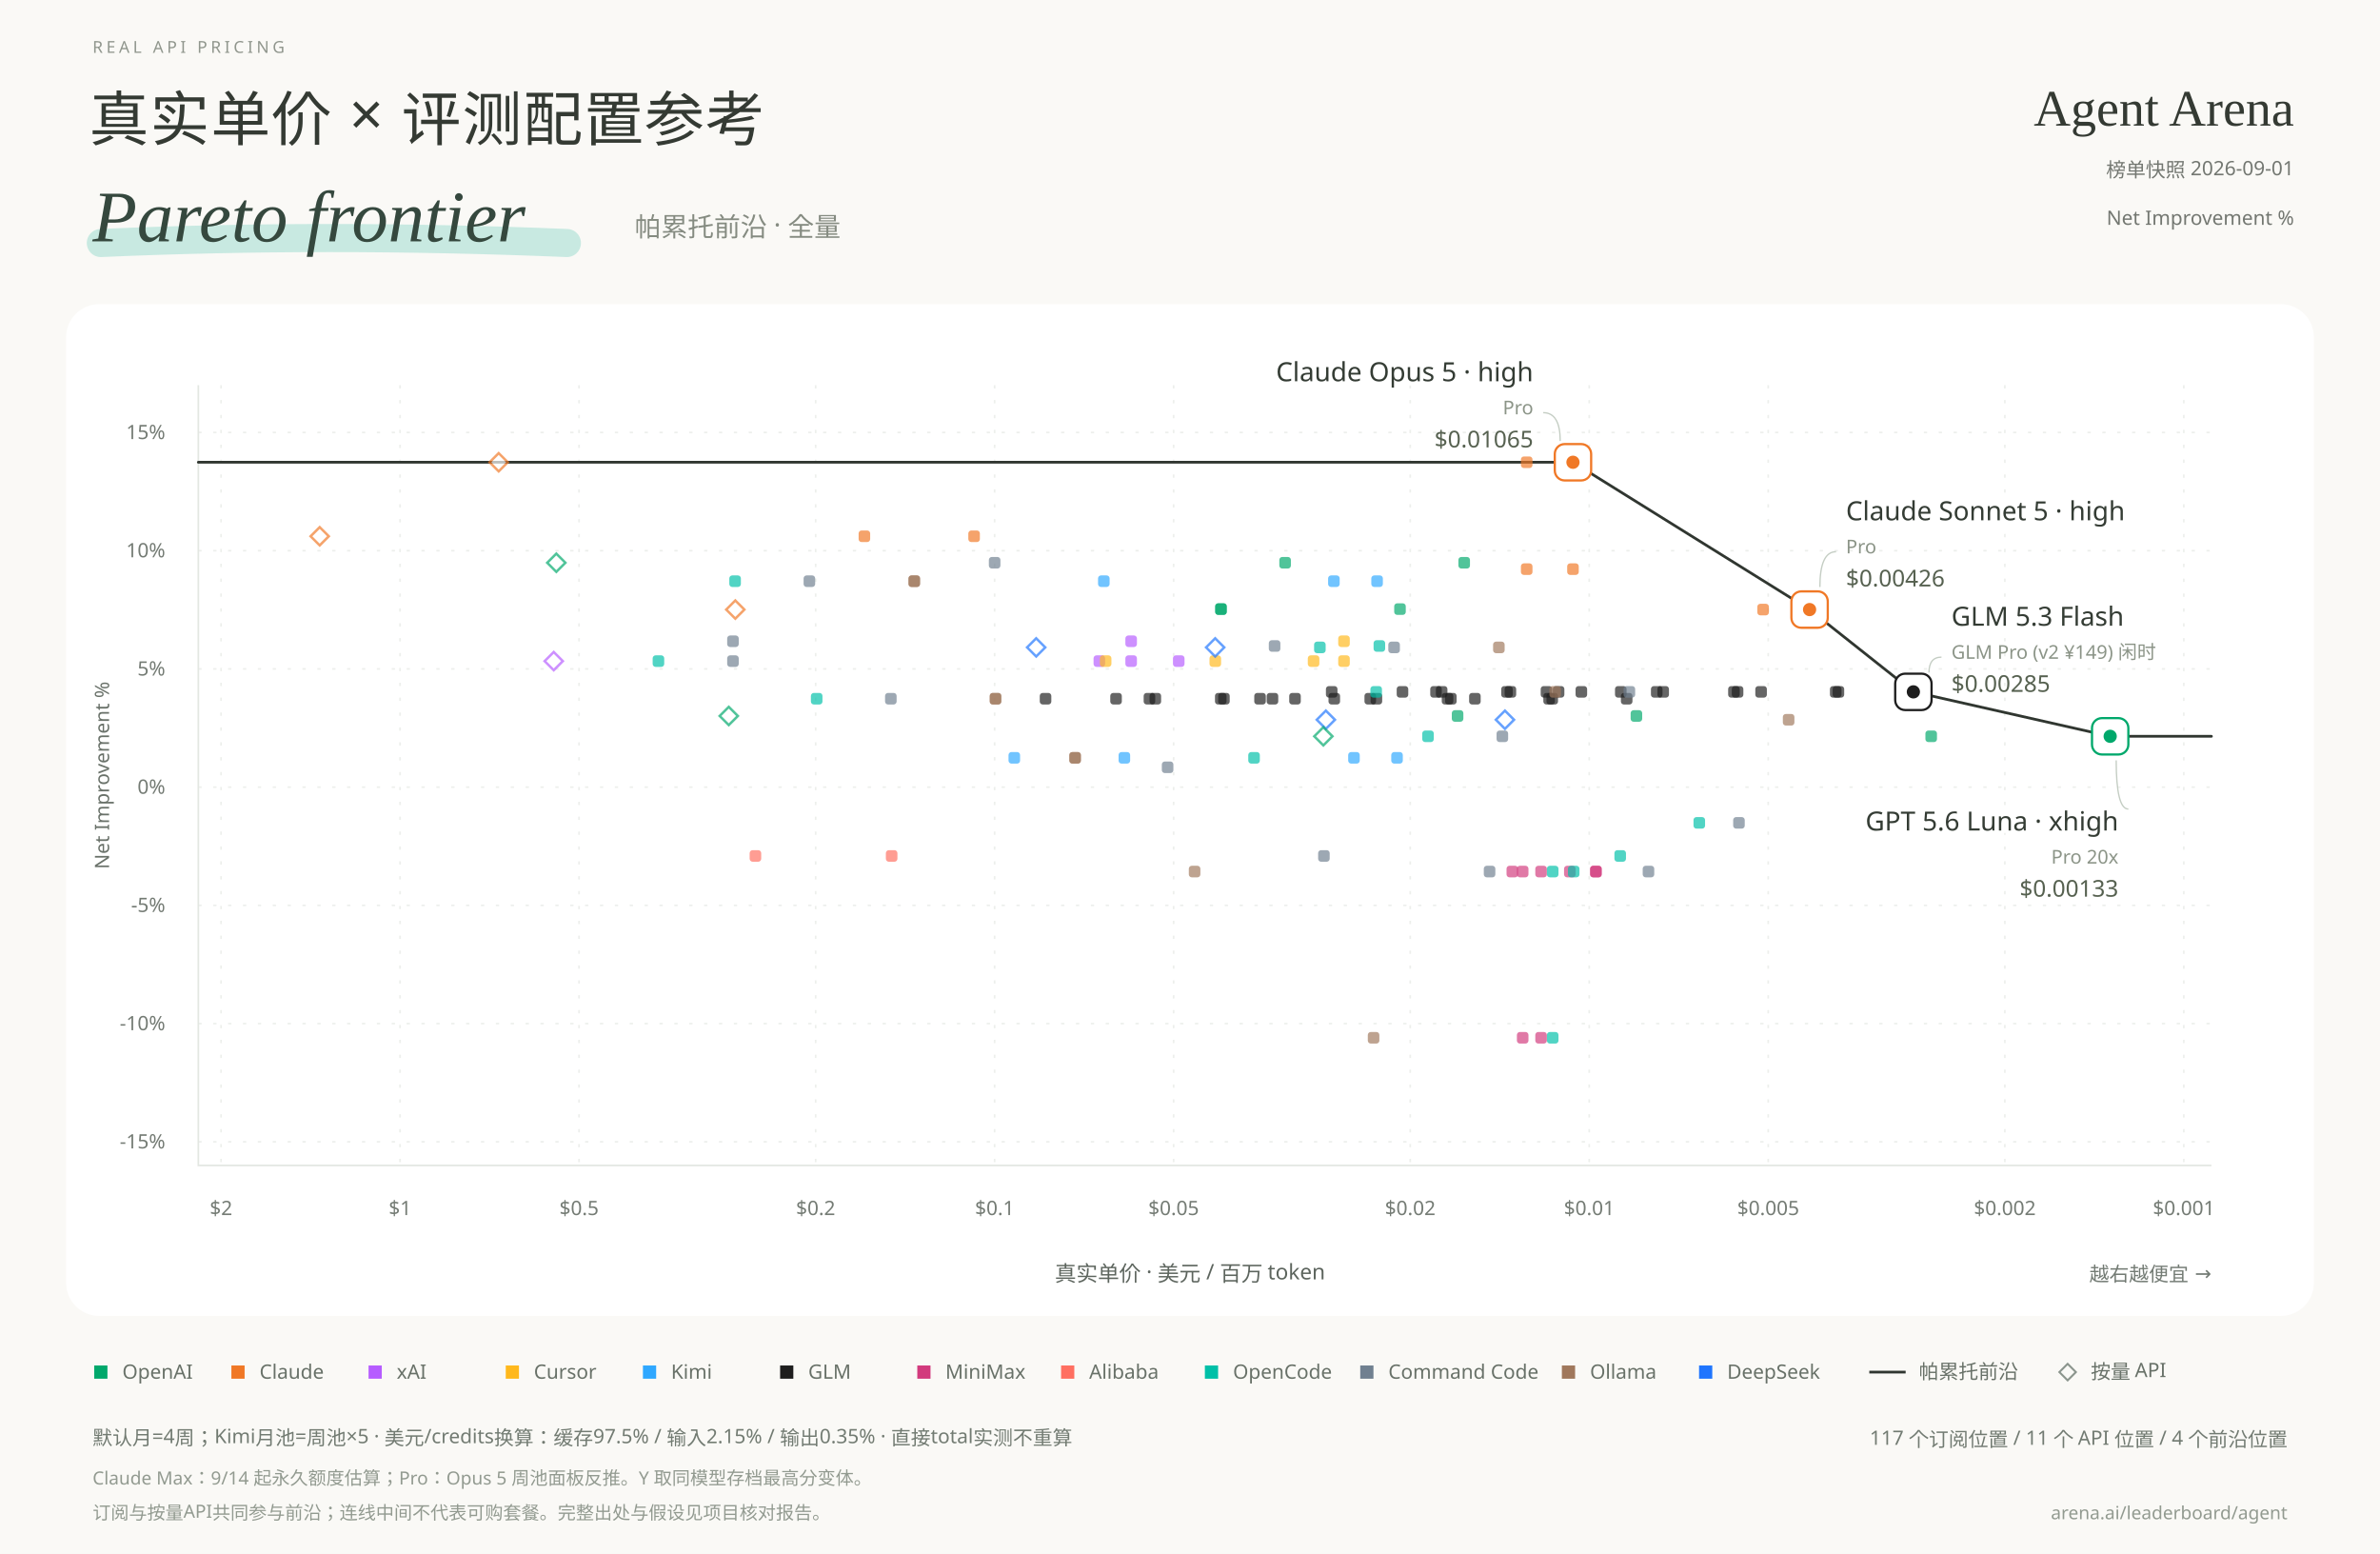
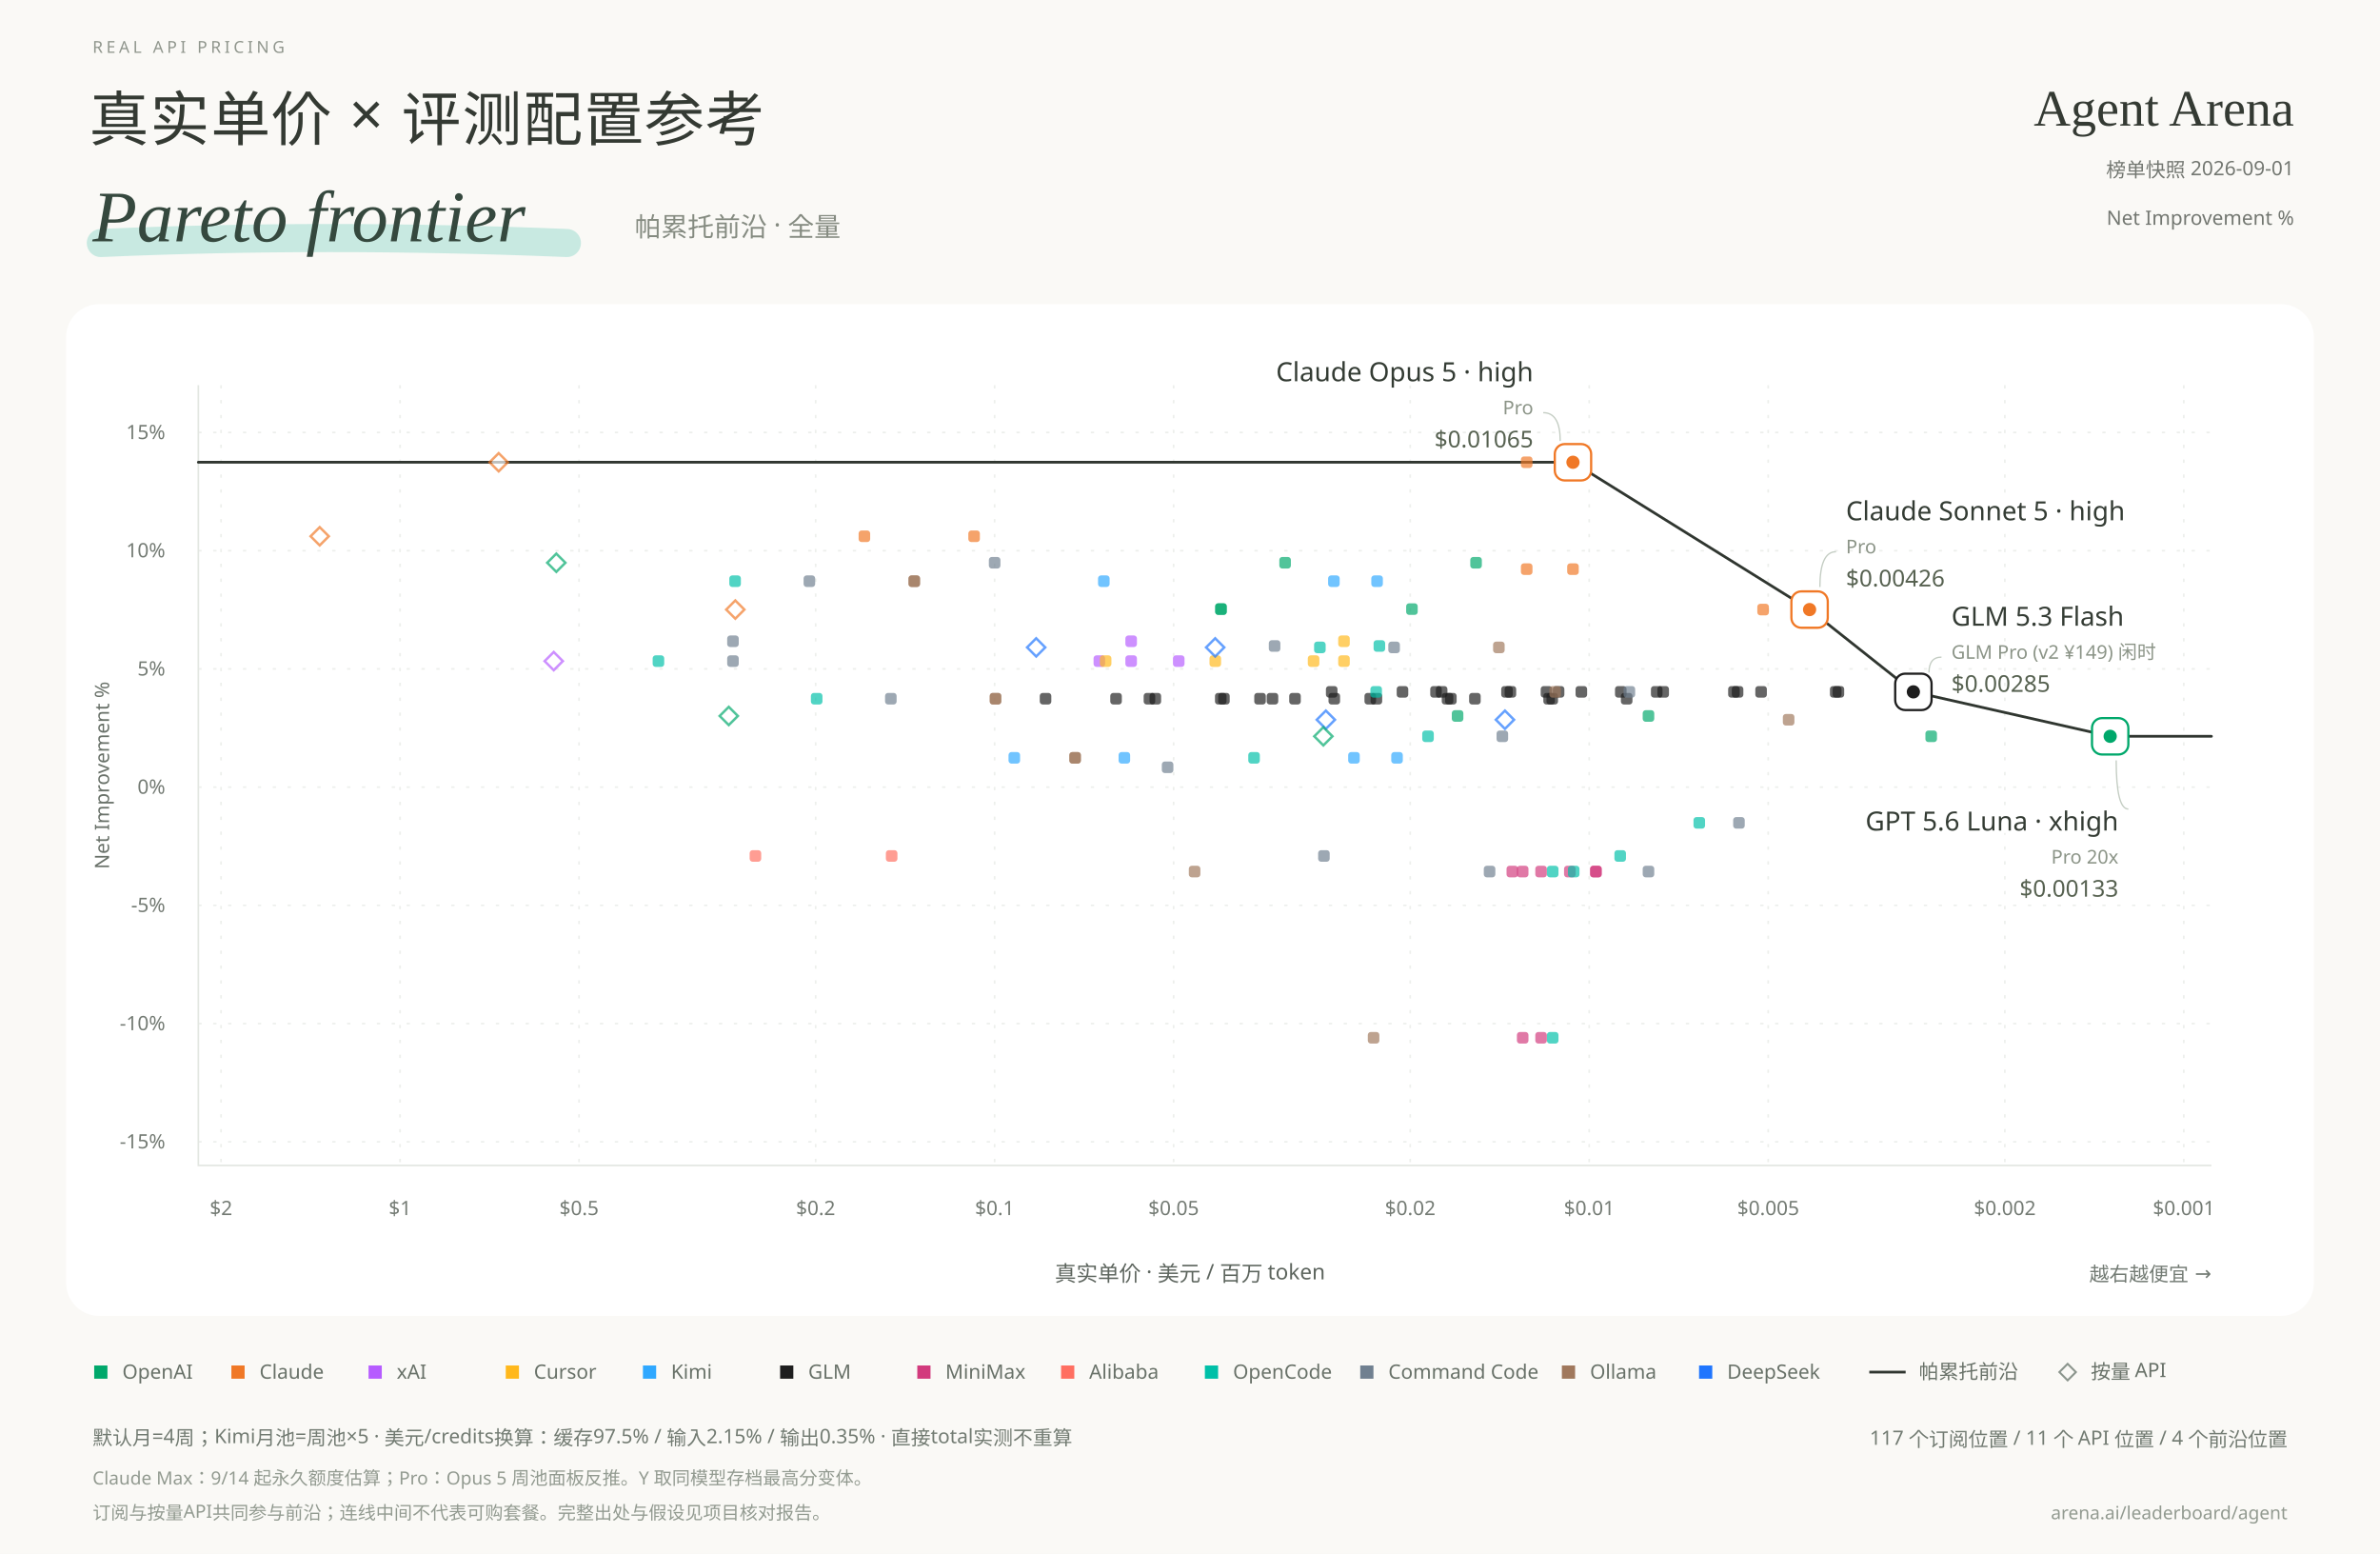
<svg xmlns="http://www.w3.org/2000/svg" width="1440" height="940" viewBox="0 0 1440 940" role="img" aria-labelledby="title desc">
  <style>text{font-family:"Microsoft YaHei","Segoe UI",sans-serif} .serif{font-family:"Times New Roman",serif} .number{font-family:"Segoe UI",sans-serif;font-variant-numeric:tabular-nums} .label-name{paint-order:stroke;stroke:#fff;stroke-width:5px;stroke-linejoin:round} .point:hover{opacity:1}</style>
  <rect width="1440" height="940" fill="#FAF9F6" />
  <text x="56.000" y="32.000" font-size="10" fill="#90968D" text-anchor="start" font-weight="400" letter-spacing="2.1">REAL API PRICING</text>
  <text x="54.000" y="85.000" font-size="36" fill="#343A33" text-anchor="start" font-weight="300" letter-spacing=".8">真实单价 × 评测配置参考</text>
  <path d="M61 147 Q197 141 343 147" stroke="#9FDDD0" stroke-width="17" stroke-linecap="round" opacity=".55" fill="none" />
  <text x="56.000" y="146.000" font-size="44" fill="#35483E" text-anchor="start" font-weight="400" class="serif" font-style="italic">Pareto frontier</text>
  <text x="384.000" y="143.000" font-size="16" fill="#858B81" text-anchor="start" font-weight="300">帕累托前沿 · 全量</text>
  <text x="1388.000" y="76.000" font-size="31" fill="#343A33" text-anchor="end" font-weight="400" class="serif">Agent Arena</text>
  <text x="1388.000" y="107.000" font-size="12" fill="#737771" text-anchor="end" font-weight="400">榜单快照  2026-09-01</text>
  <text x="1388.000" y="136.000" font-size="12" fill="#737771" text-anchor="end" font-weight="400">Net Improvement %</text>
  <rect x="40" y="184" width="1360" height="612" rx="20" fill="#FFFFFF" />
  <path d="M1321.304 233V705" stroke="#E8EBE7" stroke-dasharray="2 7" opacity=".8" />
  <text x="1321.304" y="735.000" font-size="12" fill="#747B74" text-anchor="middle" font-weight="400" class="number">$0.001</text>
  <path d="M1213.008 233V705" stroke="#E8EBE7" stroke-dasharray="2 7" opacity=".8" />
  <text x="1213.008" y="735.000" font-size="12" fill="#747B74" text-anchor="middle" font-weight="400" class="number">$0.002</text>
  <path d="M1069.848 233V705" stroke="#E8EBE7" stroke-dasharray="2 7" opacity=".8" />
  <text x="1069.848" y="735.000" font-size="12" fill="#747B74" text-anchor="middle" font-weight="400" class="number">$0.005</text>
  <path d="M961.552 233V705" stroke="#E8EBE7" stroke-dasharray="2 7" opacity=".8" />
  <text x="961.552" y="735.000" font-size="12" fill="#747B74" text-anchor="middle" font-weight="400" class="number">$0.01</text>
  <path d="M853.255 233V705" stroke="#E8EBE7" stroke-dasharray="2 7" opacity=".8" />
  <text x="853.255" y="735.000" font-size="12" fill="#747B74" text-anchor="middle" font-weight="400" class="number">$0.02</text>
  <path d="M710.095 233V705" stroke="#E8EBE7" stroke-dasharray="2 7" opacity=".8" />
  <text x="710.095" y="735.000" font-size="12" fill="#747B74" text-anchor="middle" font-weight="400" class="number">$0.05</text>
  <path d="M601.799 233V705" stroke="#E8EBE7" stroke-dasharray="2 7" opacity=".8" />
  <text x="601.799" y="735.000" font-size="12" fill="#747B74" text-anchor="middle" font-weight="400" class="number">$0.1</text>
  <path d="M493.503 233V705" stroke="#E8EBE7" stroke-dasharray="2 7" opacity=".8" />
  <text x="493.503" y="735.000" font-size="12" fill="#747B74" text-anchor="middle" font-weight="400" class="number">$0.2</text>
  <path d="M350.343 233V705" stroke="#E8EBE7" stroke-dasharray="2 7" opacity=".8" />
  <text x="350.343" y="735.000" font-size="12" fill="#747B74" text-anchor="middle" font-weight="400" class="number">$0.5</text>
  <path d="M242.047 233V705" stroke="#E8EBE7" stroke-dasharray="2 7" opacity=".8" />
  <text x="242.047" y="735.000" font-size="12" fill="#747B74" text-anchor="middle" font-weight="400" class="number">$1</text>
  <path d="M133.751 233V705" stroke="#E8EBE7" stroke-dasharray="2 7" opacity=".8" />
  <text x="133.751" y="735.000" font-size="12" fill="#747B74" text-anchor="middle" font-weight="400" class="number">$2</text>
  <path d="M120 690.697H1338" stroke="#E8EBE7" stroke-dasharray="2 7" opacity=".8" />
  <text x="100.000" y="694.697" font-size="12" fill="#747B74" text-anchor="end" font-weight="400" class="number">-15%</text>
  <path d="M120 619.182H1338" stroke="#E8EBE7" stroke-dasharray="2 7" opacity=".8" />
  <text x="100.000" y="623.182" font-size="12" fill="#747B74" text-anchor="end" font-weight="400" class="number">-10%</text>
  <path d="M120 547.667H1338" stroke="#E8EBE7" stroke-dasharray="2 7" opacity=".8" />
  <text x="100.000" y="551.667" font-size="12" fill="#747B74" text-anchor="end" font-weight="400" class="number">-5%</text>
  <path d="M120 476.152H1338" stroke="#E8EBE7" stroke-dasharray="2 7" opacity=".8" />
  <text x="100.000" y="480.152" font-size="12" fill="#747B74" text-anchor="end" font-weight="400" class="number">0%</text>
  <path d="M120 404.636H1338" stroke="#E8EBE7" stroke-dasharray="2 7" opacity=".8" />
  <text x="100.000" y="408.636" font-size="12" fill="#747B74" text-anchor="end" font-weight="400" class="number">5%</text>
  <path d="M120 333.121H1338" stroke="#E8EBE7" stroke-dasharray="2 7" opacity=".8" />
  <text x="100.000" y="337.121" font-size="12" fill="#747B74" text-anchor="end" font-weight="400" class="number">10%</text>
  <path d="M120 261.606H1338" stroke="#E8EBE7" stroke-dasharray="2 7" opacity=".8" />
  <text x="100.000" y="265.606" font-size="12" fill="#747B74" text-anchor="end" font-weight="400" class="number">15%</text>
  <path d="M120 233V705H1338" fill="none" stroke="#E3E7E2" />
  <text x="66.000" y="469.000" font-size="12" fill="#697169" text-anchor="middle" font-weight="400" transform="rotate(-90 66 469.0)">Net Improvement %</text>
  <text x="720.000" y="775.000" font-size="13" fill="#5D655E" text-anchor="middle" font-weight="400">真实单价 · 美元 / 百万 token</text>
  <text x="1338.000" y="775.000" font-size="12" fill="#737B74" text-anchor="end" font-weight="400">越右越便宜 →</text>
  <path id="frontier" d="M120.000,279.628 L951.712,279.628 L1094.872,368.736 L1157.672,418.510 L1276.748,445.400 L1338.000,445.400" fill="none" stroke="#303630" stroke-width="1.65" stroke-linecap="round" stroke-linejoin="round" />
  <g class="point" data-billing="subscription" data-frontier="false" data-price="0.03247" data-score="9.49" data-x="777.545" data-y="340.416" transform="translate(777.545 340.416)">
    <rect x="-3.5" y="-3.5" width="7" height="7" rx="1.8" fill="#00A86B" opacity=".68" />
  </g>
-   <g class="point" data-billing="subscription" data-frontier="false" data-price="0.01623" data-score="9.49" data-x="885.889" data-y="340.416" transform="translate(885.889 340.416)">
+   <g class="point" data-billing="subscription" data-frontier="false" data-price="0.0155" data-score="9.49" data-x="893.079" data-y="340.416" transform="translate(893.079 340.416)">
    <rect x="-3.5" y="-3.5" width="7" height="7" rx="1.8" fill="#00A86B" opacity=".68" />
  </g>
  <g class="point" data-billing="subscription" data-frontier="false" data-price="0.00266" data-score="2.15" data-x="1168.452" data-y="445.400" transform="translate(1168.452 445.400)">
    <rect x="-3.5" y="-3.5" width="7" height="7" rx="1.8" fill="#00A86B" opacity=".68" />
  </g>
  <g class="point" data-billing="subscription" data-frontier="true" data-price="0.00133" data-score="2.15" data-x="1276.748" data-y="445.400" transform="translate(1276.748 445.400)">
    <rect x="-11" y="-11" width="22" height="22" rx="6" fill="#FFF" stroke="#00A86B" stroke-width="1.35" />
    <circle r="4" fill="#00A86B" />
  </g>
  <g class="point" data-billing="subscription" data-frontier="true" data-price="0.01065" data-score="13.74" data-x="951.712" data-y="279.628" transform="translate(951.712 279.628)">
    <rect x="-11" y="-11" width="22" height="22" rx="6" fill="#FFF" stroke="#F07826" stroke-width="1.35" />
    <circle r="4" fill="#F07826" />
  </g>
  <g class="point" data-billing="subscription" data-frontier="false" data-price="0.01274" data-score="13.74" data-x="923.717" data-y="279.628" transform="translate(923.717 279.628)">
    <rect x="-3.5" y="-3.5" width="7" height="7" rx="1.8" fill="#F07826" opacity=".68" />
  </g>
  <g class="point" data-billing="subscription" data-frontier="false" data-price="0.05894" data-score="5.33" data-x="684.395" data-y="399.916" transform="translate(684.395 399.916)">
    <rect x="-3.5" y="-3.5" width="7" height="7" rx="1.8" fill="#B65CFF" opacity=".68" />
  </g>
  <g class="point" data-billing="subscription" data-frontier="false" data-price="0.04902" data-score="5.33" data-x="713.188" data-y="399.916" transform="translate(713.188 399.916)">
    <rect x="-3.5" y="-3.5" width="7" height="7" rx="1.8" fill="#B65CFF" opacity=".68" />
  </g>
  <g class="point" data-billing="subscription" data-frontier="false" data-price="0.06667" data-score="5.33" data-x="665.141" data-y="399.916" transform="translate(665.141 399.916)">
    <rect x="-3.5" y="-3.5" width="7" height="7" rx="1.8" fill="#B65CFF" opacity=".68" />
  </g>
  <g class="point" data-billing="subscription" data-frontier="false" data-price="0.02585" data-score="5.33" data-x="813.168" data-y="399.916" transform="translate(813.168 399.916)">
    <rect x="-3.5" y="-3.5" width="7" height="7" rx="1.8" fill="#FFB81C" opacity=".68" />
  </g>
  <g class="point" data-billing="subscription" data-frontier="false" data-price="0.06506" data-score="5.33" data-x="668.960" data-y="399.916" transform="translate(668.960 399.916)">
    <rect x="-3.5" y="-3.5" width="7" height="7" rx="1.8" fill="#FFB81C" opacity=".68" />
  </g>
  <g class="point" data-billing="subscription" data-frontier="false" data-price="0.04255" data-score="5.33" data-x="735.303" data-y="399.916" transform="translate(735.303 399.916)">
    <rect x="-3.5" y="-3.5" width="7" height="7" rx="1.8" fill="#FFB81C" opacity=".68" />
  </g>
  <g class="point" data-billing="subscription" data-frontier="false" data-price="0.02908" data-score="5.33" data-x="794.772" data-y="399.916" transform="translate(794.772 399.916)">
    <rect x="-3.5" y="-3.5" width="7" height="7" rx="1.8" fill="#FFB81C" opacity=".68" />
  </g>
  <g class="point" data-billing="subscription" data-frontier="false" data-price="0.02688" data-score="8.71" data-x="807.063" data-y="351.572" transform="translate(807.063 351.572)">
    <rect x="-3.5" y="-3.5" width="7" height="7" rx="1.8" fill="#2FA8FF" opacity=".68" />
  </g>
  <g class="point" data-billing="subscription" data-frontier="false" data-price="0.06552" data-score="8.71" data-x="667.859" data-y="351.572" transform="translate(667.859 351.572)">
    <rect x="-3.5" y="-3.5" width="7" height="7" rx="1.8" fill="#2FA8FF" opacity=".68" />
  </g>
  <g class="point" data-billing="subscription" data-frontier="false" data-price="0.02274" data-score="8.71" data-x="833.195" data-y="351.572" transform="translate(833.195 351.572)">
    <rect x="-3.5" y="-3.5" width="7" height="7" rx="1.8" fill="#2FA8FF" opacity=".68" />
  </g>
  <g class="point" data-billing="subscription" data-frontier="false" data-price="0.02487" data-score="1.24" data-x="819.206" data-y="458.416" transform="translate(819.206 458.416)">
    <rect x="-3.5" y="-3.5" width="7" height="7" rx="1.8" fill="#2FA8FF" opacity=".68" />
  </g>
  <g class="point" data-billing="subscription" data-frontier="false" data-price="0.06051" data-score="1.24" data-x="680.287" data-y="458.416" transform="translate(680.287 458.416)">
    <rect x="-3.5" y="-3.5" width="7" height="7" rx="1.8" fill="#2FA8FF" opacity=".68" />
  </g>
  <g class="point" data-billing="subscription" data-frontier="false" data-price="0.09267" data-score="1.24" data-x="613.693" data-y="458.416" transform="translate(613.693 458.416)">
    <rect x="-3.5" y="-3.5" width="7" height="7" rx="1.8" fill="#2FA8FF" opacity=".68" />
  </g>
  <g class="point" data-billing="subscription" data-frontier="false" data-price="0.02105" data-score="1.24" data-x="845.261" data-y="458.416" transform="translate(845.261 458.416)">
    <rect x="-3.5" y="-3.5" width="7" height="7" rx="1.8" fill="#2FA8FF" opacity=".68" />
  </g>
  <g class="point" data-billing="subscription" data-frontier="false" data-price="0.08211" data-score="3.74" data-x="632.595" data-y="422.658" transform="translate(632.595 422.658)">
    <rect x="-3.5" y="-3.5" width="7" height="7" rx="1.8" fill="#1E1E1E" opacity=".68" />
  </g>
  <g class="point" data-billing="subscription" data-frontier="false" data-price="0.05491" data-score="3.74" data-x="695.460" data-y="422.658" transform="translate(695.460 422.658)">
    <rect x="-3.5" y="-3.5" width="7" height="7" rx="1.8" fill="#1E1E1E" opacity=".68" />
  </g>
  <g class="point" data-billing="subscription" data-frontier="false" data-price="0.04115" data-score="3.74" data-x="740.531" data-y="422.658" transform="translate(740.531 422.658)">
    <rect x="-3.5" y="-3.5" width="7" height="7" rx="1.8" fill="#1E1E1E" opacity=".68" />
  </g>
  <g class="point" data-billing="subscription" data-frontier="false" data-price="0.02711" data-score="4.03" data-x="805.732" data-y="418.510" transform="translate(805.732 418.510)">
    <rect x="-3.5" y="-3.5" width="7" height="7" rx="1.8" fill="#1E1E1E" opacity=".68" />
  </g>
  <g class="point" data-billing="subscription" data-frontier="false" data-price="0.0181" data-score="4.03" data-x="868.851" data-y="418.510" transform="translate(868.851 418.510)">
    <rect x="-3.5" y="-3.5" width="7" height="7" rx="1.8" fill="#1E1E1E" opacity=".68" />
  </g>
  <g class="point" data-billing="subscription" data-frontier="false" data-price="0.01357" data-score="4.03" data-x="913.856" data-y="418.510" transform="translate(913.856 418.510)">
    <rect x="-3.5" y="-3.5" width="7" height="7" rx="1.8" fill="#1E1E1E" opacity=".68" />
  </g>
  <g class="point" data-billing="subscription" data-frontier="false" data-price="0.0341" data-score="3.74" data-x="769.892" data-y="422.658" transform="translate(769.892 422.658)">
    <rect x="-3.5" y="-3.5" width="7" height="7" rx="1.8" fill="#1E1E1E" opacity=".68" />
  </g>
  <g class="point" data-billing="subscription" data-frontier="false" data-price="0.0228" data-score="3.74" data-x="832.784" data-y="422.658" transform="translate(832.784 422.658)">
    <rect x="-3.5" y="-3.5" width="7" height="7" rx="1.8" fill="#1E1E1E" opacity=".68" />
  </g>
  <g class="point" data-billing="subscription" data-frontier="false" data-price="0.01709" data-score="3.74" data-x="877.822" data-y="422.658" transform="translate(877.822 422.658)">
    <rect x="-3.5" y="-3.5" width="7" height="7" rx="1.8" fill="#1E1E1E" opacity=".68" />
  </g>
  <g class="point" data-billing="subscription" data-frontier="false" data-price="0.01126" data-score="4.03" data-x="943.010" data-y="418.510" transform="translate(943.010 418.510)">
    <rect x="-3.5" y="-3.5" width="7" height="7" rx="1.8" fill="#1E1E1E" opacity=".68" />
  </g>
  <g class="point" data-billing="subscription" data-frontier="false" data-price="0.00751" data-score="4.03" data-x="1006.290" data-y="418.510" transform="translate(1006.290 418.510)">
    <rect x="-3.5" y="-3.5" width="7" height="7" rx="1.8" fill="#1E1E1E" opacity=".68" />
  </g>
  <g class="point" data-billing="subscription" data-frontier="false" data-price="0.00563" data-score="4.03" data-x="1051.307" data-y="418.510" transform="translate(1051.307 418.510)">
    <rect x="-3.5" y="-3.5" width="7" height="7" rx="1.8" fill="#1E1E1E" opacity=".68" />
  </g>
  <g class="point" data-billing="subscription" data-frontier="false" data-price="0.06249" data-score="3.74" data-x="675.257" data-y="422.658" transform="translate(675.257 422.658)">
    <rect x="-3.5" y="-3.5" width="7" height="7" rx="1.8" fill="#1E1E1E" opacity=".68" />
  </g>
  <g class="point" data-billing="subscription" data-frontier="false" data-price="0.04166" data-score="3.74" data-x="738.606" data-y="422.658" transform="translate(738.606 422.658)">
    <rect x="-3.5" y="-3.5" width="7" height="7" rx="1.8" fill="#1E1E1E" opacity=".68" />
  </g>
  <g class="point" data-billing="subscription" data-frontier="false" data-price="0.03125" data-score="3.74" data-x="783.528" data-y="422.658" transform="translate(783.528 422.658)">
    <rect x="-3.5" y="-3.5" width="7" height="7" rx="1.8" fill="#1E1E1E" opacity=".68" />
  </g>
  <g class="point" data-billing="subscription" data-frontier="false" data-price="0.02061" data-score="4.03" data-x="848.561" data-y="418.510" transform="translate(848.561 418.510)">
    <rect x="-3.5" y="-3.5" width="7" height="7" rx="1.8" fill="#1E1E1E" opacity=".68" />
  </g>
  <g class="point" data-billing="subscription" data-frontier="false" data-price="0.01375" data-score="4.03" data-x="911.797" data-y="418.510" transform="translate(911.797 418.510)">
    <rect x="-3.5" y="-3.5" width="7" height="7" rx="1.8" fill="#1E1E1E" opacity=".68" />
  </g>
  <g class="point" data-billing="subscription" data-frontier="false" data-price="0.01031" data-score="4.03" data-x="956.782" data-y="418.510" transform="translate(956.782 418.510)">
    <rect x="-3.5" y="-3.5" width="7" height="7" rx="1.8" fill="#1E1E1E" opacity=".68" />
  </g>
  <g class="point" data-billing="subscription" data-frontier="false" data-price="0.01731" data-score="3.74" data-x="875.824" data-y="422.658" transform="translate(875.824 422.658)">
    <rect x="-3.5" y="-3.5" width="7" height="7" rx="1.8" fill="#1E1E1E" opacity=".68" />
  </g>
  <g class="point" data-billing="subscription" data-frontier="false" data-price="0.01154" data-score="3.74" data-x="939.173" data-y="422.658" transform="translate(939.173 422.658)">
    <rect x="-3.5" y="-3.5" width="7" height="7" rx="1.8" fill="#1E1E1E" opacity=".68" />
  </g>
  <g class="point" data-billing="subscription" data-frontier="false" data-price="0.00865" data-score="3.74" data-x="984.210" data-y="422.658" transform="translate(984.210 422.658)">
    <rect x="-3.5" y="-3.5" width="7" height="7" rx="1.8" fill="#1E1E1E" opacity=".68" />
  </g>
  <g class="point" data-billing="subscription" data-frontier="false" data-price="0.00571" data-score="4.03" data-x="1049.102" data-y="418.510" transform="translate(1049.102 418.510)">
    <rect x="-3.5" y="-3.5" width="7" height="7" rx="1.8" fill="#1E1E1E" opacity=".68" />
  </g>
  <g class="point" data-billing="subscription" data-frontier="false" data-price="0.00381" data-score="4.03" data-x="1112.315" data-y="418.510" transform="translate(1112.315 418.510)">
    <rect x="-3.5" y="-3.5" width="7" height="7" rx="1.8" fill="#1E1E1E" opacity=".68" />
  </g>
  <g class="point" data-billing="subscription" data-frontier="true" data-price="0.00285" data-score="4.03" data-x="1157.672" data-y="418.510" transform="translate(1157.672 418.510)">
    <rect x="-11" y="-11" width="22" height="22" rx="6" fill="#FFF" stroke="#1E1E1E" stroke-width="1.35" />
    <circle r="4" fill="#1E1E1E" />
  </g>
  <g class="point" data-billing="subscription" data-frontier="false" data-price="0.05367" data-score="3.74" data-x="699.029" data-y="422.658" transform="translate(699.029 422.658)">
    <rect x="-3.5" y="-3.5" width="7" height="7" rx="1.8" fill="#1E1E1E" opacity=".68" />
  </g>
  <g class="point" data-billing="subscription" data-frontier="false" data-price="0.03578" data-score="3.74" data-x="762.378" data-y="422.658" transform="translate(762.378 422.658)">
    <rect x="-3.5" y="-3.5" width="7" height="7" rx="1.8" fill="#1E1E1E" opacity=".68" />
  </g>
  <g class="point" data-billing="subscription" data-frontier="false" data-price="0.02684" data-score="3.74" data-x="807.296" data-y="422.658" transform="translate(807.296 422.658)">
    <rect x="-3.5" y="-3.5" width="7" height="7" rx="1.8" fill="#1E1E1E" opacity=".68" />
  </g>
  <g class="point" data-billing="subscription" data-frontier="false" data-price="0.01771" data-score="4.03" data-x="872.254" data-y="418.510" transform="translate(872.254 418.510)">
    <rect x="-3.5" y="-3.5" width="7" height="7" rx="1.8" fill="#1E1E1E" opacity=".68" />
  </g>
  <g class="point" data-billing="subscription" data-frontier="false" data-price="0.0118" data-score="4.03" data-x="935.692" data-y="418.510" transform="translate(935.692 418.510)">
    <rect x="-3.5" y="-3.5" width="7" height="7" rx="1.8" fill="#1E1E1E" opacity=".68" />
  </g>
  <g class="point" data-billing="subscription" data-frontier="false" data-price="0.00885" data-score="4.03" data-x="980.639" data-y="418.510" transform="translate(980.639 418.510)">
    <rect x="-3.5" y="-3.5" width="7" height="7" rx="1.8" fill="#1E1E1E" opacity=".68" />
  </g>
  <g class="point" data-billing="subscription" data-frontier="false" data-price="0.02335" data-score="3.74" data-x="829.059" data-y="422.658" transform="translate(829.059 422.658)">
    <rect x="-3.5" y="-3.5" width="7" height="7" rx="1.8" fill="#1E1E1E" opacity=".68" />
  </g>
  <g class="point" data-billing="subscription" data-frontier="false" data-price="0.01557" data-score="3.74" data-x="892.375" data-y="422.658" transform="translate(892.375 422.658)">
    <rect x="-3.5" y="-3.5" width="7" height="7" rx="1.8" fill="#1E1E1E" opacity=".68" />
  </g>
  <g class="point" data-billing="subscription" data-frontier="false" data-price="0.01168" data-score="3.74" data-x="937.289" data-y="422.658" transform="translate(937.289 422.658)">
    <rect x="-3.5" y="-3.5" width="7" height="7" rx="1.8" fill="#1E1E1E" opacity=".68" />
  </g>
  <g class="point" data-billing="subscription" data-frontier="false" data-price="0.0077" data-score="4.03" data-x="1002.387" data-y="418.510" transform="translate(1002.387 418.510)">
    <rect x="-3.5" y="-3.5" width="7" height="7" rx="1.8" fill="#1E1E1E" opacity=".68" />
  </g>
  <g class="point" data-billing="subscription" data-frontier="false" data-price="0.00514" data-score="4.03" data-x="1065.533" data-y="418.510" transform="translate(1065.533 418.510)">
    <rect x="-3.5" y="-3.5" width="7" height="7" rx="1.8" fill="#1E1E1E" opacity=".68" />
  </g>
  <g class="point" data-billing="subscription" data-frontier="false" data-price="0.00385" data-score="4.03" data-x="1110.683" data-y="418.510" transform="translate(1110.683 418.510)">
    <rect x="-3.5" y="-3.5" width="7" height="7" rx="1.8" fill="#1E1E1E" opacity=".68" />
  </g>
  <g class="point" data-billing="subscription" data-frontier="false" data-price="0.01205" data-score="-3.57" data-x="932.416" data-y="527.213" transform="translate(932.416 527.213)">
    <rect x="-3.5" y="-3.5" width="7" height="7" rx="1.8" fill="#D23A7D" opacity=".68" />
  </g>
  <g class="point" data-billing="subscription" data-frontier="false" data-price="0.00975" data-score="-3.57" data-x="965.507" data-y="527.213" transform="translate(965.507 527.213)">
    <rect x="-3.5" y="-3.5" width="7" height="7" rx="1.8" fill="#D23A7D" opacity=".68" />
  </g>
  <g class="point" data-billing="subscription" data-frontier="false" data-price="0.00974" data-score="-3.57" data-x="965.667" data-y="527.213" transform="translate(965.667 527.213)">
    <rect x="-3.5" y="-3.5" width="7" height="7" rx="1.8" fill="#D23A7D" opacity=".68" />
  </g>
  <g class="point" data-billing="subscription" data-frontier="false" data-price="0.01294" data-score="-3.57" data-x="921.283" data-y="527.213" transform="translate(921.283 527.213)">
    <rect x="-3.5" y="-3.5" width="7" height="7" rx="1.8" fill="#D23A7D" opacity=".68" />
  </g>
  <g class="point" data-billing="subscription" data-frontier="false" data-price="0.01078" data-score="-3.57" data-x="949.817" data-y="527.213" transform="translate(949.817 527.213)">
    <rect x="-3.5" y="-3.5" width="7" height="7" rx="1.8" fill="#D23A7D" opacity=".68" />
  </g>
  <g class="point" data-billing="subscription" data-frontier="false" data-price="0.01347" data-score="-3.57" data-x="915.011" data-y="527.213" transform="translate(915.011 527.213)">
    <rect x="-3.5" y="-3.5" width="7" height="7" rx="1.8" fill="#D23A7D" opacity=".68" />
  </g>
  <g class="point" data-billing="subscription" data-frontier="false" data-price="0.14901" data-score="-2.91" data-x="539.485" data-y="517.773" transform="translate(539.485 517.773)">
    <rect x="-3.5" y="-3.5" width="7" height="7" rx="1.8" fill="#FF6F61" opacity=".68" />
  </g>
  <g class="point" data-billing="subscription" data-frontier="false" data-price="0.25253" data-score="-2.91" data-x="457.066" data-y="517.773" transform="translate(457.066 517.773)">
    <rect x="-3.5" y="-3.5" width="7" height="7" rx="1.8" fill="#FF6F61" opacity=".68" />
  </g>
  <g class="point" data-billing="subscription" data-frontier="false" data-price="0.36765" data-score="5.33" data-x="398.383" data-y="399.916" transform="translate(398.383 399.916)">
    <rect x="-3.5" y="-3.5" width="7" height="7" rx="1.8" fill="#00C0A8" opacity=".68" />
  </g>
  <g class="point" data-billing="subscription" data-frontier="false" data-price="0.01867" data-score="2.15" data-x="864.007" data-y="445.400" transform="translate(864.007 445.400)">
    <rect x="-3.5" y="-3.5" width="7" height="7" rx="1.8" fill="#00C0A8" opacity=".68" />
  </g>
  <g class="point" data-billing="subscription" data-frontier="false" data-price="0.02282" data-score="4.03" data-x="832.647" data-y="418.510" transform="translate(832.647 418.510)">
    <rect x="-3.5" y="-3.5" width="7" height="7" rx="1.8" fill="#00C0A8" opacity=".68" />
  </g>
  <g class="point" data-billing="subscription" data-frontier="false" data-price="0.1992" data-score="3.74" data-x="494.129" data-y="422.658" transform="translate(494.129 422.658)">
    <rect x="-3.5" y="-3.5" width="7" height="7" rx="1.8" fill="#00C0A8" opacity=".68" />
  </g>
  <g class="point" data-billing="subscription" data-frontier="false" data-price="0.27322" data-score="8.71" data-x="444.763" data-y="351.572" transform="translate(444.763 351.572)">
    <rect x="-3.5" y="-3.5" width="7" height="7" rx="1.8" fill="#00C0A8" opacity=".68" />
  </g>
  <g class="point" data-billing="subscription" data-frontier="false" data-price="0.03662" data-score="1.24" data-x="758.753" data-y="458.416" transform="translate(758.753 458.416)">
    <rect x="-3.5" y="-3.5" width="7" height="7" rx="1.8" fill="#00C0A8" opacity=".68" />
  </g>
  <g class="point" data-billing="subscription" data-frontier="false" data-price="0.01062" data-score="-3.57" data-x="952.153" data-y="527.213" transform="translate(952.153 527.213)">
    <rect x="-3.5" y="-3.5" width="7" height="7" rx="1.8" fill="#00C0A8" opacity=".68" />
  </g>
  <g class="point" data-billing="subscription" data-frontier="false" data-price="0.01152" data-score="-3.57" data-x="939.444" data-y="527.213" transform="translate(939.444 527.213)">
    <rect x="-3.5" y="-3.5" width="7" height="7" rx="1.8" fill="#00C0A8" opacity=".68" />
  </g>
  <g class="point" data-billing="subscription" data-frontier="false" data-price="0.01152" data-score="-10.6" data-x="939.444" data-y="627.764" transform="translate(939.444 627.764)">
    <rect x="-3.5" y="-3.5" width="7" height="7" rx="1.8" fill="#00C0A8" opacity=".68" />
  </g>
  <g class="point" data-billing="subscription" data-frontier="false" data-price="0.00887" data-score="-2.91" data-x="980.286" data-y="517.773" transform="translate(980.286 517.773)">
    <rect x="-3.5" y="-3.5" width="7" height="7" rx="1.8" fill="#00C0A8" opacity=".68" />
  </g>
  <g class="point" data-billing="subscription" data-frontier="false" data-price="0.02838" data-score="5.91" data-x="798.579" data-y="391.621" transform="translate(798.579 391.621)">
    <rect x="-3.5" y="-3.5" width="7" height="7" rx="1.8" fill="#00C0A8" opacity=".68" />
  </g>
  <g class="point" data-billing="subscription" data-frontier="false" data-price="0.02254" data-score="5.97" data-x="834.576" data-y="390.762" transform="translate(834.576 390.762)">
    <rect x="-3.5" y="-3.5" width="7" height="7" rx="1.8" fill="#00C0A8" opacity=".68" />
  </g>
  <g class="point" data-billing="subscription" data-frontier="false" data-price="0.00653" data-score="-1.51" data-x="1028.137" data-y="497.749" transform="translate(1028.137 497.749)">
    <rect x="-3.5" y="-3.5" width="7" height="7" rx="1.8" fill="#00C0A8" opacity=".68" />
  </g>
  <g class="point" data-billing="subscription" data-frontier="false" data-price="0.1" data-score="9.49" data-x="601.799" data-y="340.416" transform="translate(601.799 340.416)">
    <rect x="-3.5" y="-3.5" width="7" height="7" rx="1.8" fill="#708090" opacity=".68" />
  </g>
  <g class="point" data-billing="subscription" data-frontier="false" data-price="0.0056" data-score="-1.51" data-x="1052.141" data-y="497.749" transform="translate(1052.141 497.749)">
    <rect x="-3.5" y="-3.5" width="7" height="7" rx="1.8" fill="#708090" opacity=".68" />
  </g>
  <g class="point" data-billing="subscription" data-frontier="false" data-price="0.01471" data-score="-3.57" data-x="901.253" data-y="527.213" transform="translate(901.253 527.213)">
    <rect x="-3.5" y="-3.5" width="7" height="7" rx="1.8" fill="#708090" opacity=".68" />
  </g>
  <g class="point" data-billing="subscription" data-frontier="false" data-price="0.00856" data-score="4.03" data-x="985.844" data-y="418.510" transform="translate(985.844 418.510)">
    <rect x="-3.5" y="-3.5" width="7" height="7" rx="1.8" fill="#708090" opacity=".68" />
  </g>
  <g class="point" data-billing="subscription" data-frontier="false" data-price="0.02794" data-score="-2.91" data-x="801.021" data-y="517.773" transform="translate(801.021 517.773)">
    <rect x="-3.5" y="-3.5" width="7" height="7" rx="1.8" fill="#708090" opacity=".68" />
  </g>
  <g class="point" data-billing="subscription" data-frontier="false" data-price="0.02129" data-score="5.91" data-x="843.490" data-y="391.621" transform="translate(843.490 391.621)">
    <rect x="-3.5" y="-3.5" width="7" height="7" rx="1.8" fill="#708090" opacity=".68" />
  </g>
  <g class="point" data-billing="subscription" data-frontier="false" data-price="0.014" data-score="2.15" data-x="908.982" data-y="445.400" transform="translate(908.982 445.400)">
    <rect x="-3.5" y="-3.5" width="7" height="7" rx="1.8" fill="#708090" opacity=".68" />
  </g>
  <g class="point" data-billing="subscription" data-frontier="false" data-price="0.00795" data-score="-3.57" data-x="997.395" data-y="527.213" transform="translate(997.395 527.213)">
    <rect x="-3.5" y="-3.5" width="7" height="7" rx="1.8" fill="#708090" opacity=".68" />
  </g>
  <g class="point" data-billing="subscription" data-frontier="false" data-price="0.03382" data-score="5.97" data-x="771.180" data-y="390.762" transform="translate(771.180 390.762)">
    <rect x="-3.5" y="-3.5" width="7" height="7" rx="1.8" fill="#708090" opacity=".68" />
  </g>
  <g class="point" data-billing="subscription" data-frontier="false" data-price="0.14948" data-score="3.74" data-x="538.993" data-y="422.658" transform="translate(538.993 422.658)">
    <rect x="-3.5" y="-3.5" width="7" height="7" rx="1.8" fill="#708090" opacity=".68" />
  </g>
  <g class="point" data-billing="subscription" data-frontier="false" data-price="0.20492" data-score="8.71" data-x="489.706" data-y="351.572" transform="translate(489.706 351.572)">
    <rect x="-3.5" y="-3.5" width="7" height="7" rx="1.8" fill="#708090" opacity=".68" />
  </g>
  <g class="point" data-billing="subscription" data-frontier="false" data-price="0.27548" data-score="6.17" data-x="443.476" data-y="387.902" transform="translate(443.476 387.902)">
    <rect x="-3.5" y="-3.5" width="7" height="7" rx="1.8" fill="#708090" opacity=".68" />
  </g>
  <g class="point" data-billing="subscription" data-frontier="false" data-price="0.27548" data-score="5.33" data-x="443.476" data-y="399.916" transform="translate(443.476 399.916)">
    <rect x="-3.5" y="-3.5" width="7" height="7" rx="1.8" fill="#708090" opacity=".68" />
  </g>
  <g class="point" data-billing="subscription" data-frontier="false" data-price="0.05118" data-score="0.84" data-x="706.451" data-y="464.137" transform="translate(706.451 464.137)">
    <rect x="-3.5" y="-3.5" width="7" height="7" rx="1.8" fill="#708090" opacity=".68" />
  </g>
  <g class="point" data-billing="subscription" data-frontier="false" data-price="0.00462" data-score="2.85" data-x="1082.197" data-y="435.388" transform="translate(1082.197 435.388)">
    <rect x="-3.5" y="-3.5" width="7" height="7" rx="1.8" fill="#A0785C" opacity=".68" />
  </g>
  <g class="point" data-billing="subscription" data-frontier="false" data-price="0.01419" data-score="5.91" data-x="906.876" data-y="391.621" transform="translate(906.876 391.621)">
    <rect x="-3.5" y="-3.5" width="7" height="7" rx="1.8" fill="#A0785C" opacity=".68" />
  </g>
  <g class="point" data-billing="subscription" data-frontier="false" data-price="0.09965" data-score="3.74" data-x="602.347" data-y="422.658" transform="translate(602.347 422.658)">
    <rect x="-3.5" y="-3.5" width="7" height="7" rx="1.8" fill="#A0785C" opacity=".68" />
  </g>
  <g class="point" data-billing="subscription" data-frontier="false" data-price="0.01141" data-score="4.03" data-x="940.943" data-y="418.510" transform="translate(940.943 418.510)">
    <rect x="-3.5" y="-3.5" width="7" height="7" rx="1.8" fill="#A0785C" opacity=".68" />
  </g>
  <g class="point" data-billing="subscription" data-frontier="false" data-price="0.13652" data-score="8.71" data-x="553.162" data-y="351.572" transform="translate(553.162 351.572)">
    <rect x="-3.5" y="-3.5" width="7" height="7" rx="1.8" fill="#A0785C" opacity=".68" />
  </g>
  <g class="point" data-billing="subscription" data-frontier="false" data-price="0.07323" data-score="1.24" data-x="650.478" data-y="458.416" transform="translate(650.478 458.416)">
    <rect x="-3.5" y="-3.5" width="7" height="7" rx="1.8" fill="#A0785C" opacity=".68" />
  </g>
  <g class="point" data-billing="subscription" data-frontier="false" data-price="0.0461" data-score="-3.57" data-x="722.784" data-y="527.213" transform="translate(722.784 527.213)">
    <rect x="-3.5" y="-3.5" width="7" height="7" rx="1.8" fill="#A0785C" opacity=".68" />
  </g>
  <g class="point" data-billing="subscription" data-frontier="false" data-price="0.02305" data-score="-10.6" data-x="831.080" data-y="627.764" transform="translate(831.080 627.764)">
    <rect x="-3.5" y="-3.5" width="7" height="7" rx="1.8" fill="#A0785C" opacity=".68" />
  </g>
  <g class="point" data-billing="subscription" data-frontier="false" data-price="0.09967" data-score="3.74" data-x="602.316" data-y="422.658" transform="translate(602.316 422.658)">
    <rect x="-3.5" y="-3.5" width="7" height="7" rx="1.8" fill="#A0785C" opacity=".68" />
  </g>
  <g class="point" data-billing="subscription" data-frontier="false" data-price="0.1365" data-score="8.71" data-x="553.185" data-y="351.572" transform="translate(553.185 351.572)">
    <rect x="-3.5" y="-3.5" width="7" height="7" rx="1.8" fill="#A0785C" opacity=".68" />
  </g>
  <g class="point" data-billing="subscription" data-frontier="false" data-price="0.07322" data-score="1.24" data-x="650.499" data-y="458.416" transform="translate(650.499 458.416)">
    <rect x="-3.5" y="-3.5" width="7" height="7" rx="1.8" fill="#A0785C" opacity=".68" />
  </g>
  <g class="point" data-billing="subscription" data-frontier="false" data-price="0.01665" data-score="3.01" data-x="881.897" data-y="433.099" transform="translate(881.897 433.099)">
    <rect x="-3.5" y="-3.5" width="7" height="7" rx="1.8" fill="#00A86B" opacity=".68" />
  </g>
  <g class="point" data-billing="subscription" data-frontier="false" data-price="0.04162" data-score="7.53" data-x="738.756" data-y="368.450" transform="translate(738.756 368.450)">
    <rect x="-3.5" y="-3.5" width="7" height="7" rx="1.8" fill="#00A86B" opacity=".68" />
  </g>
  <g class="point" data-billing="subscription" data-frontier="false" data-price="0.04163" data-score="7.53" data-x="738.719" data-y="368.450" transform="translate(738.719 368.450)">
    <rect x="-3.5" y="-3.5" width="7" height="7" rx="1.8" fill="#00A86B" opacity=".68" />
  </g>
-   <g class="point" data-billing="subscription" data-frontier="false" data-price="0.00833" data-score="3.01" data-x="990.100" data-y="433.099" transform="translate(990.100 433.099)">
-     <rect x="-3.5" y="-3.5" width="7" height="7" rx="1.8" fill="#00A86B" opacity=".68" />
-   </g>
-   <g class="point" data-billing="subscription" data-frontier="false" data-price="0.02081" data-score="7.53" data-x="847.052" data-y="368.450" transform="translate(847.052 368.450)">
+   <g class="point" data-billing="subscription" data-frontier="false" data-price="0.00795" data-score="3.01" data-x="997.395" data-y="433.099" transform="translate(997.395 433.099)">
+     <rect x="-3.5" y="-3.5" width="7" height="7" rx="1.8" fill="#00A86B" opacity=".68" />
+   </g>
+   <g class="point" data-billing="subscription" data-frontier="false" data-price="0.01987" data-score="7.53" data-x="854.274" data-y="368.450" transform="translate(854.274 368.450)">
    <rect x="-3.5" y="-3.5" width="7" height="7" rx="1.8" fill="#00A86B" opacity=".68" />
  </g>
  <g class="point" data-billing="subscription" data-frontier="true" data-price="0.00426" data-score="7.51" data-x="1094.872" data-y="368.736" transform="translate(1094.872 368.736)">
    <rect x="-11" y="-11" width="22" height="22" rx="6" fill="#FFF" stroke="#F07826" stroke-width="1.35" />
    <circle r="4" fill="#F07826" />
  </g>
  <g class="point" data-billing="subscription" data-frontier="false" data-price="0.01065" data-score="9.22" data-x="951.712" data-y="344.278" transform="translate(951.712 344.278)">
    <rect x="-3.5" y="-3.5" width="7" height="7" rx="1.8" fill="#F07826" opacity=".68" />
  </g>
  <g class="point" data-billing="subscription" data-frontier="false" data-price="0.0051" data-score="7.51" data-x="1066.754" data-y="368.736" transform="translate(1066.754 368.736)">
    <rect x="-3.5" y="-3.5" width="7" height="7" rx="1.8" fill="#F07826" opacity=".68" />
  </g>
  <g class="point" data-billing="subscription" data-frontier="false" data-price="0.01274" data-score="9.22" data-x="923.717" data-y="344.278" transform="translate(923.717 344.278)">
    <rect x="-3.5" y="-3.5" width="7" height="7" rx="1.8" fill="#F07826" opacity=".68" />
  </g>
  <g class="point" data-billing="subscription" data-frontier="false" data-price="0.1656" data-score="10.61" data-x="522.992" data-y="324.396" transform="translate(522.992 324.396)">
    <rect x="-3.5" y="-3.5" width="7" height="7" rx="1.8" fill="#F07826" opacity=".68" />
  </g>
  <g class="point" data-billing="subscription" data-frontier="false" data-price="0.10828" data-score="10.61" data-x="589.370" data-y="324.396" transform="translate(589.370 324.396)">
    <rect x="-3.5" y="-3.5" width="7" height="7" rx="1.8" fill="#F07826" opacity=".68" />
  </g>
  <g class="point" data-billing="subscription" data-frontier="false" data-price="0.02585" data-score="6.17" data-x="813.168" data-y="387.902" transform="translate(813.168 387.902)">
    <rect x="-3.5" y="-3.5" width="7" height="7" rx="1.8" fill="#FFB81C" opacity=".68" />
  </g>
  <g class="point" data-billing="subscription" data-frontier="false" data-price="0.05894" data-score="6.17" data-x="684.395" data-y="387.902" transform="translate(684.395 387.902)">
    <rect x="-3.5" y="-3.5" width="7" height="7" rx="1.8" fill="#B65CFF" opacity=".68" />
  </g>
  <g class="point" data-billing="subscription" data-frontier="false" data-price="0.01205" data-score="-10.6" data-x="932.416" data-y="627.764" transform="translate(932.416 627.764)">
    <rect x="-3.5" y="-3.5" width="7" height="7" rx="1.8" fill="#D23A7D" opacity=".68" />
  </g>
  <g class="point" data-billing="subscription" data-frontier="false" data-price="0.01294" data-score="-10.6" data-x="921.283" data-y="627.764" transform="translate(921.283 627.764)">
    <rect x="-3.5" y="-3.5" width="7" height="7" rx="1.8" fill="#D23A7D" opacity=".68" />
  </g>
  <g class="point" data-billing="metered" data-frontier="false" data-price="0.01386" data-score="2.85" data-x="910.552" data-y="435.388" transform="translate(910.552 435.388)">
    <path d="M0 -5.5L5.5 0 0 5.5 -5.5 0Z" fill="white" stroke="#1F75FE" stroke-width="1.5" opacity=".68" />
  </g>
  <g class="point" data-billing="metered" data-frontier="false" data-price="0.02773" data-score="2.85" data-x="802.199" data-y="435.388" transform="translate(802.199 435.388)">
    <path d="M0 -5.5L5.5 0 0 5.5 -5.5 0Z" fill="white" stroke="#1F75FE" stroke-width="1.5" opacity=".68" />
  </g>
  <g class="point" data-billing="metered" data-frontier="false" data-price="0.04257" data-score="5.91" data-x="735.230" data-y="391.621" transform="translate(735.230 391.621)">
    <path d="M0 -5.5L5.5 0 0 5.5 -5.5 0Z" fill="white" stroke="#1F75FE" stroke-width="1.5" opacity=".68" />
  </g>
  <g class="point" data-billing="metered" data-frontier="false" data-price="0.08514" data-score="5.91" data-x="626.934" data-y="391.621" transform="translate(626.934 391.621)">
    <path d="M0 -5.5L5.5 0 0 5.5 -5.5 0Z" fill="white" stroke="#1F75FE" stroke-width="1.5" opacity=".68" />
  </g>
  <g class="point" data-billing="metered" data-frontier="false" data-price="0.546" data-score="9.49" data-x="336.592" data-y="340.416" transform="translate(336.592 340.416)">
    <path d="M0 -5.5L5.5 0 0 5.5 -5.5 0Z" fill="white" stroke="#00A86B" stroke-width="1.5" opacity=".68" />
  </g>
  <g class="point" data-billing="metered" data-frontier="false" data-price="0.5515" data-score="5.33" data-x="335.027" data-y="399.916" transform="translate(335.027 399.916)">
    <path d="M0 -5.5L5.5 0 0 5.5 -5.5 0Z" fill="white" stroke="#B65CFF" stroke-width="1.5" opacity=".68" />
  </g>
  <g class="point" data-billing="metered" data-frontier="false" data-price="0.6825" data-score="13.74" data-x="301.729" data-y="279.628" transform="translate(301.729 279.628)">
    <path d="M0 -5.5L5.5 0 0 5.5 -5.5 0Z" fill="white" stroke="#F07826" stroke-width="1.5" opacity=".68" />
  </g>
  <g class="point" data-billing="metered" data-frontier="false" data-price="0.273" data-score="7.51" data-x="444.889" data-y="368.736" transform="translate(444.889 368.736)">
    <path d="M0 -5.5L5.5 0 0 5.5 -5.5 0Z" fill="white" stroke="#F07826" stroke-width="1.5" opacity=".68" />
  </g>
  <g class="point" data-billing="metered" data-frontier="false" data-price="1.365" data-score="10.61" data-x="193.433" data-y="324.396" transform="translate(193.433 324.396)">
    <path d="M0 -5.5L5.5 0 0 5.5 -5.5 0Z" fill="white" stroke="#F07826" stroke-width="1.5" opacity=".68" />
  </g>
  <g class="point" data-billing="metered" data-frontier="false" data-price="0.28" data-score="3.01" data-x="440.933" data-y="433.099" transform="translate(440.933 433.099)">
    <path d="M0 -5.5L5.5 0 0 5.5 -5.5 0Z" fill="white" stroke="#00A86B" stroke-width="1.5" opacity=".68" />
  </g>
  <g class="point" data-billing="metered" data-frontier="false" data-price="0.028" data-score="2.15" data-x="800.685" data-y="445.400" transform="translate(800.685 445.400)">
    <path d="M0 -5.5L5.5 0 0 5.5 -5.5 0Z" fill="white" stroke="#00A86B" stroke-width="1.5" opacity=".68" />
  </g>
  <g class="front-label" data-model="claude-opus-5">
    <path d="M943.995,266.765Q943.995,249.628 933.712,249.628" stroke="#C4CDC3" stroke-width=".8" fill="none" />
    <text x="927.712" y="230.628" font-size="16" fill="#343C34" text-anchor="end" font-weight="400" class="label-name">Claude Opus 5 · high</text>
    <text x="927.712" y="250.628" font-size="11.5" fill="#8B9487" text-anchor="end" font-weight="400">Pro</text>
    <text x="927.712" y="270.628" font-size="14" fill="#566150" text-anchor="end" font-weight="400" class="number">$0.01065</text>
  </g>
  <g class="front-label" data-model="claude-sonnet-5">
    <path d="M1101.109,355.094Q1101.109,333.736 1110.872,333.736" stroke="#C4CDC3" stroke-width=".8" fill="none" />
    <text x="1116.872" y="314.736" font-size="16" fill="#343C34" text-anchor="start" font-weight="400" class="label-name">Claude Sonnet 5 · high</text>
    <text x="1116.872" y="334.736" font-size="11.5" fill="#8B9487" text-anchor="start" font-weight="400">Pro</text>
    <text x="1116.872" y="354.736" font-size="14" fill="#566150" text-anchor="start" font-weight="400" class="number">$0.00426</text>
  </g>
  <g class="front-label" data-model="glm-5.3-flash">
    <path d="M1167.110,406.852Q1167.110,397.510 1174.672,397.510" stroke="#C4CDC3" stroke-width=".8" fill="none" />
    <text x="1180.672" y="378.510" font-size="16" fill="#343C34" text-anchor="start" font-weight="400" class="label-name">GLM 5.3 Flash</text>
    <text x="1180.672" y="398.510" font-size="11.5" fill="#8B9487" text-anchor="start" font-weight="400">GLM Pro (v2 ¥149) 闲时</text>
    <text x="1180.672" y="418.510" font-size="14" fill="#566150" text-anchor="start" font-weight="400" class="number">$0.00285</text>
  </g>
  <g class="front-label" data-model="gpt-5.6-luna">
    <path d="M1280.386,459.952Q1280.386,489.400 1287.748,489.400" stroke="#C4CDC3" stroke-width=".8" fill="none" />
    <text x="1281.748" y="502.400" font-size="16" fill="#343C34" text-anchor="end" font-weight="400" class="label-name">GPT 5.6 Luna · xhigh</text>
    <text x="1281.748" y="522.400" font-size="11.5" fill="#8B9487" text-anchor="end" font-weight="400">Pro 20x</text>
    <text x="1281.748" y="542.400" font-size="14" fill="#566150" text-anchor="end" font-weight="400" class="number">$0.00133</text>
  </g>
  <rect x="57" y="826" width="8" height="8" fill="#00A86B" />
  <text x="74.000" y="834.000" font-size="12" fill="#687168" text-anchor="start" font-weight="400">OpenAI</text>
  <rect x="140" y="826" width="8" height="8" fill="#F07826" />
  <text x="157.000" y="834.000" font-size="12" fill="#687168" text-anchor="start" font-weight="400">Claude</text>
  <rect x="223" y="826" width="8" height="8" fill="#B65CFF" />
  <text x="240.000" y="834.000" font-size="12" fill="#687168" text-anchor="start" font-weight="400">xAI</text>
  <rect x="306" y="826" width="8" height="8" fill="#FFB81C" />
  <text x="323.000" y="834.000" font-size="12" fill="#687168" text-anchor="start" font-weight="400">Cursor</text>
  <rect x="389" y="826" width="8" height="8" fill="#2FA8FF" />
  <text x="406.000" y="834.000" font-size="12" fill="#687168" text-anchor="start" font-weight="400">Kimi</text>
  <rect x="472" y="826" width="8" height="8" fill="#1E1E1E" />
  <text x="489.000" y="834.000" font-size="12" fill="#687168" text-anchor="start" font-weight="400">GLM</text>
  <rect x="555" y="826" width="8" height="8" fill="#D23A7D" />
  <text x="572.000" y="834.000" font-size="12" fill="#687168" text-anchor="start" font-weight="400">MiniMax</text>
  <rect x="642" y="826" width="8" height="8" fill="#FF6F61" />
  <text x="659.000" y="834.000" font-size="12" fill="#687168" text-anchor="start" font-weight="400">Alibaba</text>
  <rect x="729" y="826" width="8" height="8" fill="#00C0A8" />
  <text x="746.000" y="834.000" font-size="12" fill="#687168" text-anchor="start" font-weight="400">OpenCode</text>
  <rect x="823" y="826" width="8" height="8" fill="#708090" />
  <text x="840.000" y="834.000" font-size="12" fill="#687168" text-anchor="start" font-weight="400">Command Code</text>
  <rect x="945" y="826" width="8" height="8" fill="#A0785C" />
  <text x="962.000" y="834.000" font-size="12" fill="#687168" text-anchor="start" font-weight="400">Ollama</text>
  <rect x="1028" y="826" width="8" height="8" fill="#1F75FE" />
  <text x="1045.000" y="834.000" font-size="12" fill="#687168" text-anchor="start" font-weight="400">DeepSeek</text>
  <path d="M1131 830h22" stroke="#303630" stroke-width="1.65" />
  <text x="1161.000" y="834.000" font-size="12" fill="#687168" text-anchor="start" font-weight="400">帕累托前沿</text>
  <path d="M1251 825l5 5-5 5-5-5Z" fill="none" stroke="#8B958D" stroke-width="1.2" />
  <text x="1265.000" y="834.000" font-size="12" fill="#687168" text-anchor="start" font-weight="400">按量 API</text>
  <text x="56.000" y="874.000" font-size="12" fill="#727B72" text-anchor="start" font-weight="400">默认月=4周；Kimi月池=周池×5 · 美元/credits换算：缓存97.5% / 输入2.15% / 输出0.35% · 直接total实测不重算</text>
  <text x="1384.000" y="874.000" font-size="12" fill="#727B72" text-anchor="end" font-weight="400">117 个订阅位置 / 11 个 API 位置 / 4 个前沿位置</text>
  <text x="56.000" y="898.000" font-size="11" fill="#929A90" text-anchor="start" font-weight="400">Claude Max：9/14 起永久额度估算；Pro：Opus 5 周池面板反推。Y 取同模型存档最高分变体。</text>
  <text x="56.000" y="919.000" font-size="11" fill="#929A90" text-anchor="start" font-weight="400">订阅与按量API共同参与前沿；连线中间不代表可购套餐。完整出处与假设见项目核对报告。</text>
  <text x="1384.000" y="919.000" font-size="11" fill="#929A90" text-anchor="end" font-weight="400">arena.ai/leaderboard/agent</text>
</svg>
